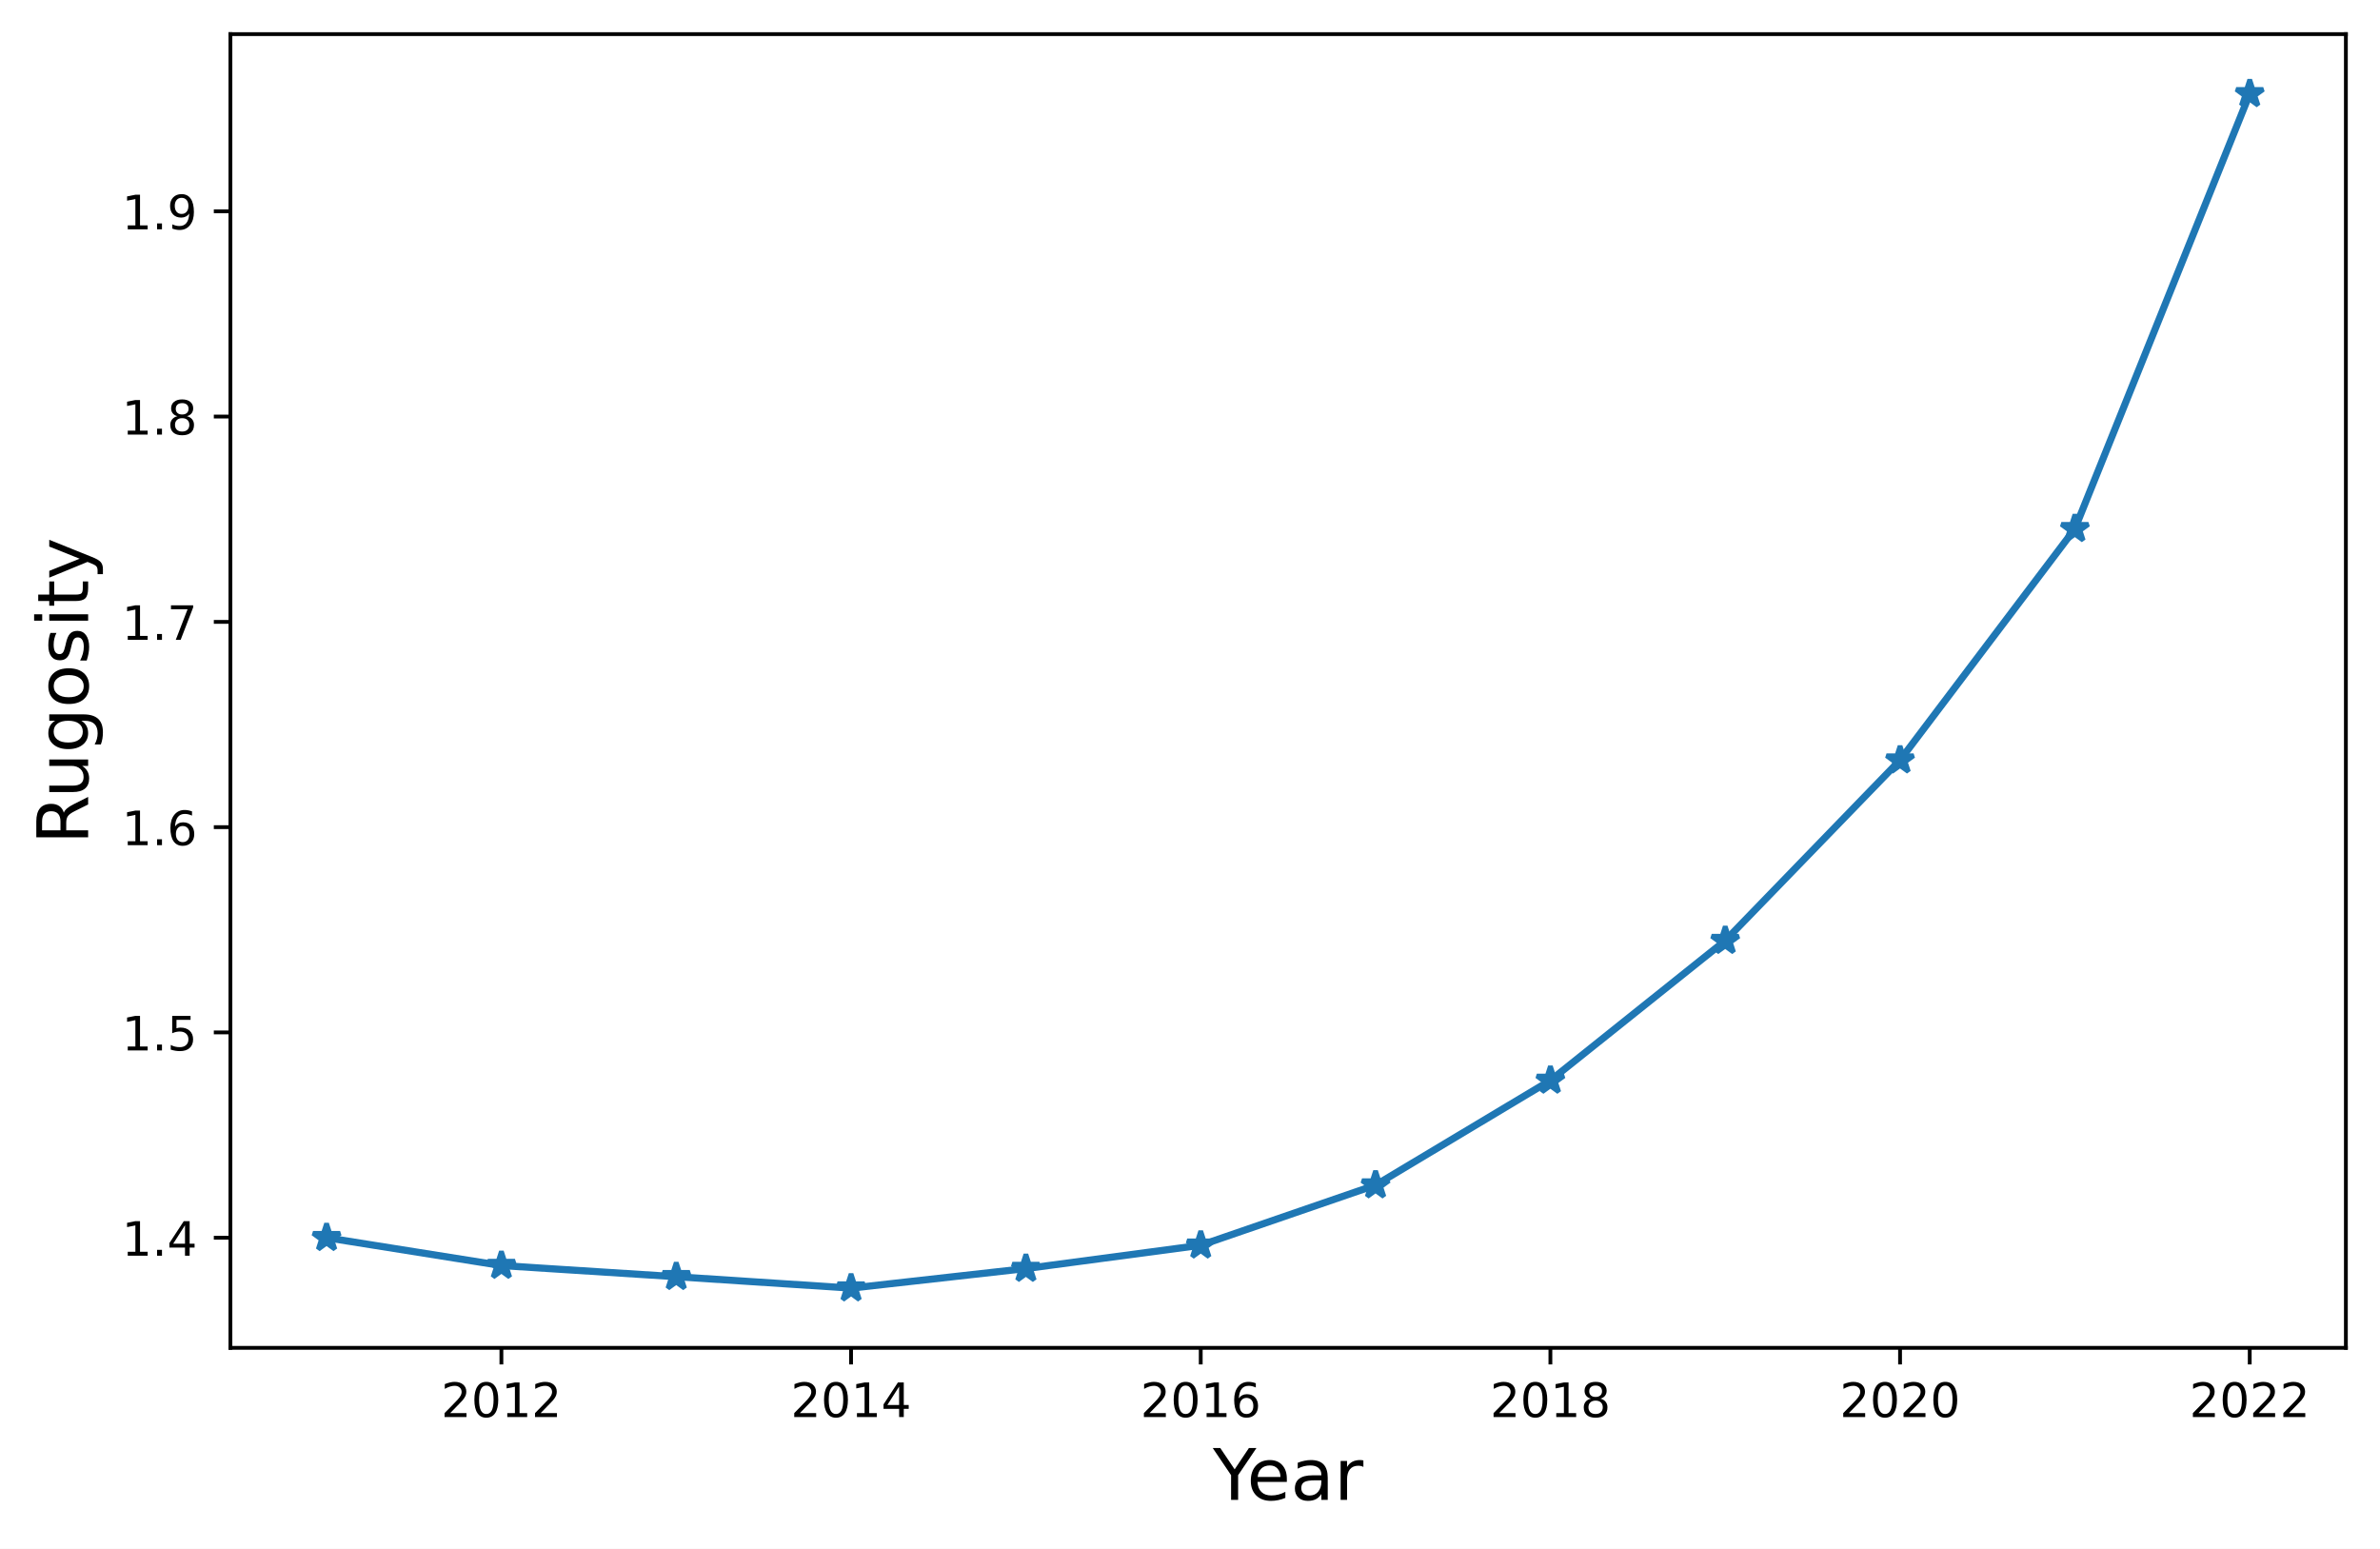
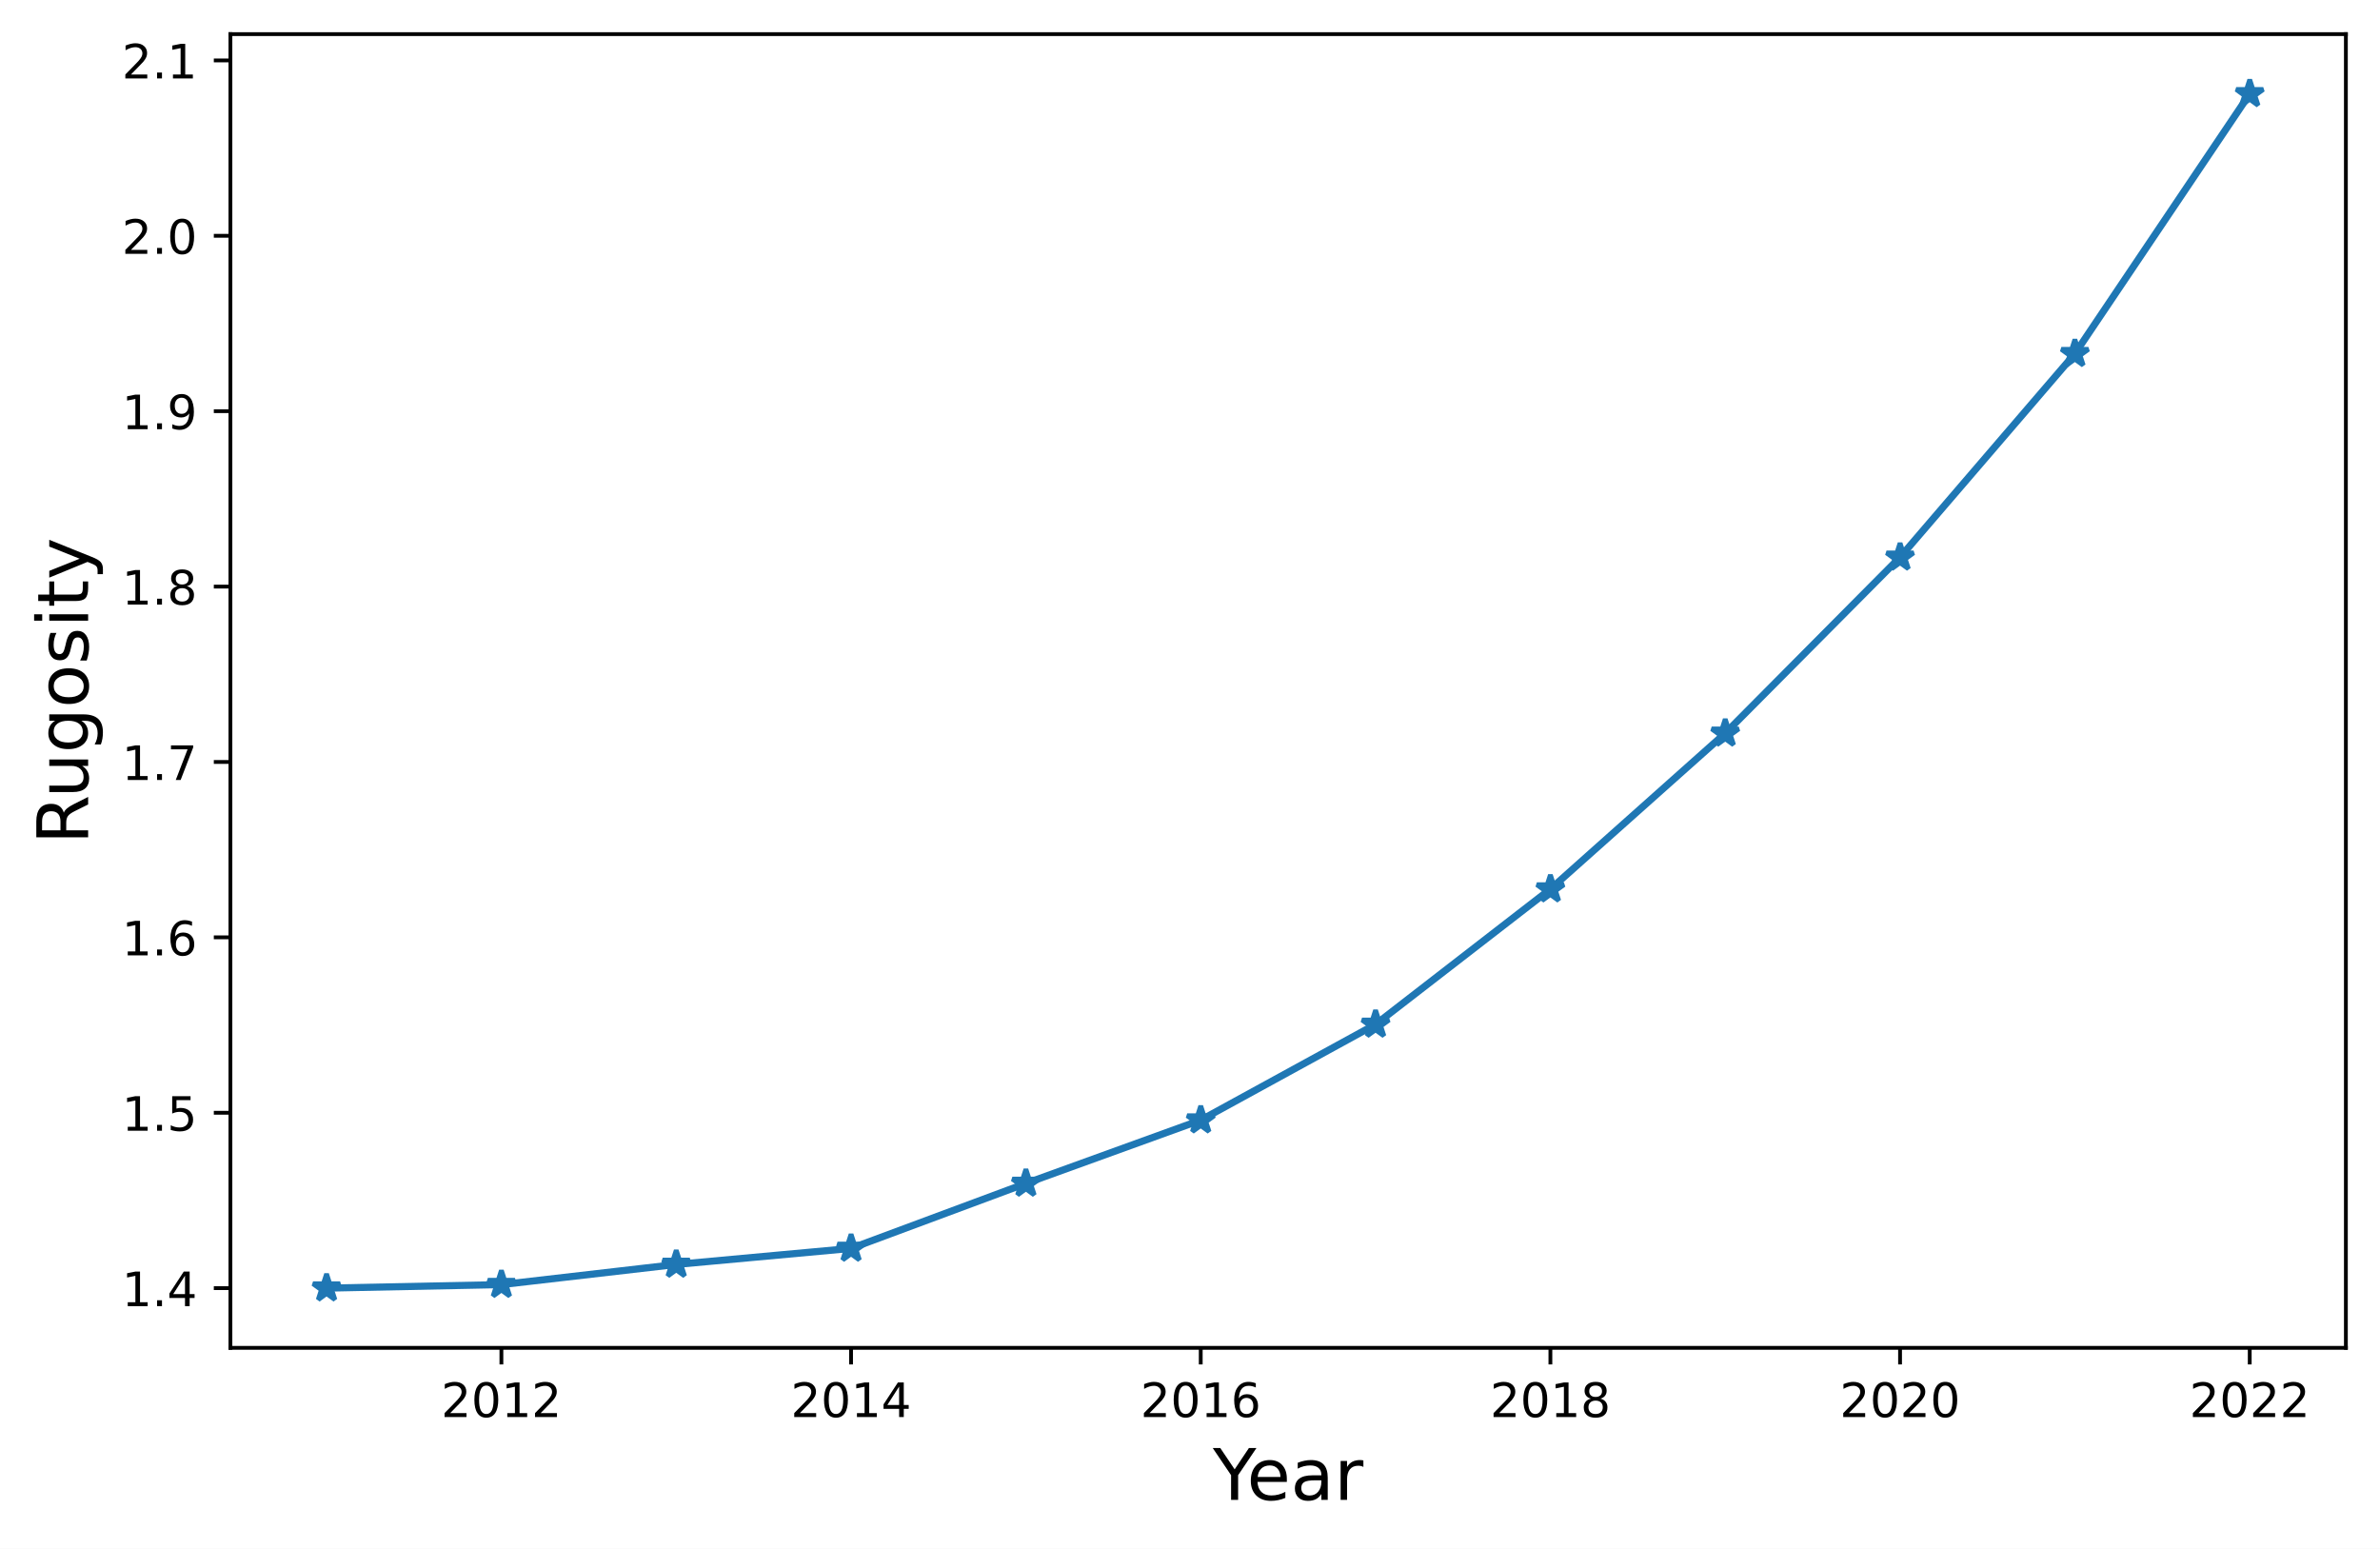
<svg xmlns="http://www.w3.org/2000/svg" xmlns:xlink="http://www.w3.org/1999/xlink" width="502.22pt" height="326.795pt" viewBox="0 0 502.22 326.795" version="1.1">
  <defs>
    <style type="text/css">*{stroke-linejoin: round; stroke-linecap: butt}</style>
  </defs>
  <g id="figure_1">
    <g id="patch_1">
      <path d="M 0 326.795  L 502.22 326.795  L 502.22 0  L 0 0  z " style="fill: #ffffff" />
    </g>
    <g id="axes_1">
      <g id="patch_2">
        <path d="M 48.62 284.4  L 495.02 284.4  L 495.02 7.2  L 48.62 7.2  z " style="fill: #ffffff" />
      </g>
      <g id="matplotlib.axis_1">
        <g id="xtick_1">
          <g id="line2d_1">
            <defs>
-               <path id="m57cb8772f5" d="M 0 0  L 0 3.5  " style="stroke: #000000; stroke-width: 0.8" />
+               <path id="m8e5c6a7c73" d="M 0 0  L 0 3.5  " style="stroke: #000000; stroke-width: 0.8" />
            </defs>
            <g>
-               <use xlink:href="#m57cb8772f5" x="105.804" y="284.4" style="stroke: #000000; stroke-width: 0.8" />
+               <use xlink:href="#m8e5c6a7c73" x="105.804" y="284.4" style="stroke: #000000; stroke-width: 0.8" />
            </g>
          </g>
          <g id="text_1">
            <g transform="translate(93.07878 298.9984) scale(0.1 -0.1)">
              <defs>
                <path id="DejaVuSans-32" d="M 1228 531  L 3431 531  L 3431 0  L 469 0  L 469 531  Q 828 903 1448 1529  Q 2069 2156 2228 2338  Q 2531 2678 2651 2914  Q 2772 3150 2772 3378  Q 2772 3750 2511 3984  Q 2250 4219 1831 4219  Q 1534 4219 1204 4116  Q 875 4013 500 3803  L 500 4441  Q 881 4594 1212 4672  Q 1544 4750 1819 4750  Q 2544 4750 2975 4387  Q 3406 4025 3406 3419  Q 3406 3131 3298 2873  Q 3191 2616 2906 2266  Q 2828 2175 2409 1742  Q 1991 1309 1228 531  z " transform="scale(0.015625)" />
                <path id="DejaVuSans-30" d="M 2034 4250  Q 1547 4250 1301 3770  Q 1056 3291 1056 2328  Q 1056 1369 1301 889  Q 1547 409 2034 409  Q 2525 409 2770 889  Q 3016 1369 3016 2328  Q 3016 3291 2770 3770  Q 2525 4250 2034 4250  z M 2034 4750  Q 2819 4750 3233 4129  Q 3647 3509 3647 2328  Q 3647 1150 3233 529  Q 2819 -91 2034 -91  Q 1250 -91 836 529  Q 422 1150 422 2328  Q 422 3509 836 4129  Q 1250 4750 2034 4750  z " transform="scale(0.015625)" />
                <path id="DejaVuSans-31" d="M 794 531  L 1825 531  L 1825 4091  L 703 3866  L 703 4441  L 1819 4666  L 2450 4666  L 2450 531  L 3481 531  L 3481 0  L 794 0  L 794 531  z " transform="scale(0.015625)" />
              </defs>
              <use xlink:href="#DejaVuSans-32" />
              <use xlink:href="#DejaVuSans-30" x="63.623" />
              <use xlink:href="#DejaVuSans-31" x="127.246" />
              <use xlink:href="#DejaVuSans-32" x="190.869" />
            </g>
          </g>
        </g>
        <g id="xtick_2">
          <g id="line2d_2">
            <g>
-               <use xlink:href="#m57cb8772f5" x="179.589" y="284.4" style="stroke: #000000; stroke-width: 0.8" />
+               <use xlink:href="#m8e5c6a7c73" x="179.589" y="284.4" style="stroke: #000000; stroke-width: 0.8" />
            </g>
          </g>
          <g id="text_2">
            <g transform="translate(166.8639 298.9984) scale(0.1 -0.1)">
              <defs>
                <path id="DejaVuSans-34" d="M 2419 4116  L 825 1625  L 2419 1625  L 2419 4116  z M 2253 4666  L 3047 4666  L 3047 1625  L 3713 1625  L 3713 1100  L 3047 1100  L 3047 0  L 2419 0  L 2419 1100  L 313 1100  L 313 1709  L 2253 4666  z " transform="scale(0.015625)" />
              </defs>
              <use xlink:href="#DejaVuSans-32" />
              <use xlink:href="#DejaVuSans-30" x="63.623" />
              <use xlink:href="#DejaVuSans-31" x="127.246" />
              <use xlink:href="#DejaVuSans-34" x="190.869" />
            </g>
          </g>
        </g>
        <g id="xtick_3">
          <g id="line2d_3">
            <g>
-               <use xlink:href="#m57cb8772f5" x="253.374" y="284.4" style="stroke: #000000; stroke-width: 0.8" />
+               <use xlink:href="#m8e5c6a7c73" x="253.374" y="284.4" style="stroke: #000000; stroke-width: 0.8" />
            </g>
          </g>
          <g id="text_3">
            <g transform="translate(240.649 298.9984) scale(0.1 -0.1)">
              <defs>
                <path id="DejaVuSans-36" d="M 2113 2584  Q 1688 2584 1439 2293  Q 1191 2003 1191 1497  Q 1191 994 1439 701  Q 1688 409 2113 409  Q 2538 409 2786 701  Q 3034 994 3034 1497  Q 3034 2003 2786 2293  Q 2538 2584 2113 2584  z M 3366 4563  L 3366 3988  Q 3128 4100 2886 4159  Q 2644 4219 2406 4219  Q 1781 4219 1451 3797  Q 1122 3375 1075 2522  Q 1259 2794 1537 2939  Q 1816 3084 2150 3084  Q 2853 3084 3261 2657  Q 3669 2231 3669 1497  Q 3669 778 3244 343  Q 2819 -91 2113 -91  Q 1303 -91 875 529  Q 447 1150 447 2328  Q 447 3434 972 4092  Q 1497 4750 2381 4750  Q 2619 4750 2861 4703  Q 3103 4656 3366 4563  z " transform="scale(0.015625)" />
              </defs>
              <use xlink:href="#DejaVuSans-32" />
              <use xlink:href="#DejaVuSans-30" x="63.623" />
              <use xlink:href="#DejaVuSans-31" x="127.246" />
              <use xlink:href="#DejaVuSans-36" x="190.869" />
            </g>
          </g>
        </g>
        <g id="xtick_4">
          <g id="line2d_4">
            <g>
-               <use xlink:href="#m57cb8772f5" x="327.159" y="284.4" style="stroke: #000000; stroke-width: 0.8" />
+               <use xlink:href="#m8e5c6a7c73" x="327.159" y="284.4" style="stroke: #000000; stroke-width: 0.8" />
            </g>
          </g>
          <g id="text_4">
            <g transform="translate(314.4342 298.9984) scale(0.1 -0.1)">
              <defs>
                <path id="DejaVuSans-38" d="M 2034 2216  Q 1584 2216 1326 1975  Q 1069 1734 1069 1313  Q 1069 891 1326 650  Q 1584 409 2034 409  Q 2484 409 2743 651  Q 3003 894 3003 1313  Q 3003 1734 2745 1975  Q 2488 2216 2034 2216  z M 1403 2484  Q 997 2584 770 2862  Q 544 3141 544 3541  Q 544 4100 942 4425  Q 1341 4750 2034 4750  Q 2731 4750 3128 4425  Q 3525 4100 3525 3541  Q 3525 3141 3298 2862  Q 3072 2584 2669 2484  Q 3125 2378 3379 2068  Q 3634 1759 3634 1313  Q 3634 634 3220 271  Q 2806 -91 2034 -91  Q 1263 -91 848 271  Q 434 634 434 1313  Q 434 1759 690 2068  Q 947 2378 1403 2484  z M 1172 3481  Q 1172 3119 1398 2916  Q 1625 2713 2034 2713  Q 2441 2713 2670 2916  Q 2900 3119 2900 3481  Q 2900 3844 2670 4047  Q 2441 4250 2034 4250  Q 1625 4250 1398 4047  Q 1172 3844 1172 3481  z " transform="scale(0.015625)" />
              </defs>
              <use xlink:href="#DejaVuSans-32" />
              <use xlink:href="#DejaVuSans-30" x="63.623" />
              <use xlink:href="#DejaVuSans-31" x="127.246" />
              <use xlink:href="#DejaVuSans-38" x="190.869" />
            </g>
          </g>
        </g>
        <g id="xtick_5">
          <g id="line2d_5">
            <g>
-               <use xlink:href="#m57cb8772f5" x="400.944" y="284.4" style="stroke: #000000; stroke-width: 0.8" />
+               <use xlink:href="#m8e5c6a7c73" x="400.944" y="284.4" style="stroke: #000000; stroke-width: 0.8" />
            </g>
          </g>
          <g id="text_5">
            <g transform="translate(388.2193 298.9984) scale(0.1 -0.1)">
              <use xlink:href="#DejaVuSans-32" />
              <use xlink:href="#DejaVuSans-30" x="63.623" />
              <use xlink:href="#DejaVuSans-32" x="127.246" />
              <use xlink:href="#DejaVuSans-30" x="190.869" />
            </g>
          </g>
        </g>
        <g id="xtick_6">
          <g id="line2d_6">
            <g>
-               <use xlink:href="#m57cb8772f5" x="474.729" y="284.4" style="stroke: #000000; stroke-width: 0.8" />
+               <use xlink:href="#m8e5c6a7c73" x="474.729" y="284.4" style="stroke: #000000; stroke-width: 0.8" />
            </g>
          </g>
          <g id="text_6">
            <g transform="translate(462.0044 298.9984) scale(0.1 -0.1)">
              <use xlink:href="#DejaVuSans-32" />
              <use xlink:href="#DejaVuSans-30" x="63.623" />
              <use xlink:href="#DejaVuSans-32" x="127.246" />
              <use xlink:href="#DejaVuSans-32" x="190.869" />
            </g>
          </g>
        </g>
        <g id="text_7">
          <g transform="translate(255.9391 316.4758) scale(0.15 -0.15)">
            <defs>
              <path id="DejaVuSans-59" d="M -13 4666  L 666 4666  L 1959 2747  L 3244 4666  L 3922 4666  L 2272 2222  L 2272 0  L 1638 0  L 1638 2222  L -13 4666  z " transform="scale(0.015625)" />
              <path id="DejaVuSans-65" d="M 3597 1894  L 3597 1613  L 953 1613  Q 991 1019 1311 708  Q 1631 397 2203 397  Q 2534 397 2845 478  Q 3156 559 3463 722  L 3463 178  Q 3153 47 2828 -22  Q 2503 -91 2169 -91  Q 1331 -91 842 396  Q 353 884 353 1716  Q 353 2575 817 3079  Q 1281 3584 2069 3584  Q 2775 3584 3186 3129  Q 3597 2675 3597 1894  z M 3022 2063  Q 3016 2534 2758 2815  Q 2500 3097 2075 3097  Q 1594 3097 1305 2825  Q 1016 2553 972 2059  L 3022 2063  z " transform="scale(0.015625)" />
              <path id="DejaVuSans-61" d="M 2194 1759  Q 1497 1759 1228 1600  Q 959 1441 959 1056  Q 959 750 1161 570  Q 1363 391 1709 391  Q 2188 391 2477 730  Q 2766 1069 2766 1631  L 2766 1759  L 2194 1759  z M 3341 1997  L 3341 0  L 2766 0  L 2766 531  Q 2569 213 2275 61  Q 1981 -91 1556 -91  Q 1019 -91 701 211  Q 384 513 384 1019  Q 384 1609 779 1909  Q 1175 2209 1959 2209  L 2766 2209  L 2766 2266  Q 2766 2663 2505 2880  Q 2244 3097 1772 3097  Q 1472 3097 1187 3025  Q 903 2953 641 2809  L 641 3341  Q 956 3463 1253 3523  Q 1550 3584 1831 3584  Q 2591 3584 2966 3190  Q 3341 2797 3341 1997  z " transform="scale(0.015625)" />
              <path id="DejaVuSans-72" d="M 2631 2963  Q 2534 3019 2420 3045  Q 2306 3072 2169 3072  Q 1681 3072 1420 2755  Q 1159 2438 1159 1844  L 1159 0  L 581 0  L 581 3500  L 1159 3500  L 1159 2956  Q 1341 3275 1631 3429  Q 1922 3584 2338 3584  Q 2397 3584 2469 3576  Q 2541 3569 2628 3553  L 2631 2963  z " transform="scale(0.015625)" />
            </defs>
            <use xlink:href="#DejaVuSans-59" />
            <use xlink:href="#DejaVuSans-65" x="47.834" />
            <use xlink:href="#DejaVuSans-61" x="109.357" />
            <use xlink:href="#DejaVuSans-72" x="170.637" />
          </g>
        </g>
      </g>
      <g id="matplotlib.axis_2">
        <g id="ytick_1">
          <g id="line2d_7">
            <defs>
-               <path id="m6bf9afda29" d="M 0 0  L -3.5 0  " style="stroke: #000000; stroke-width: 0.8" />
+               <path id="m30c102a03a" d="M 0 0  L -3.5 0  " style="stroke: #000000; stroke-width: 0.8" />
            </defs>
            <g>
-               <use xlink:href="#m6bf9afda29" x="48.62" y="261.163" style="stroke: #000000; stroke-width: 0.8" />
+               <use xlink:href="#m30c102a03a" x="48.62" y="271.8" style="stroke: #000000; stroke-width: 0.8" />
            </g>
          </g>
          <g id="text_8">
-             <g transform="translate(25.71719 264.9621) scale(0.1 -0.1)">
+             <g transform="translate(25.71719 275.5992) scale(0.1 -0.1)">
              <defs>
                <path id="DejaVuSans-2e" d="M 684 794  L 1344 794  L 1344 0  L 684 0  L 684 794  z " transform="scale(0.015625)" />
              </defs>
              <use xlink:href="#DejaVuSans-31" />
              <use xlink:href="#DejaVuSans-2e" x="63.623" />
              <use xlink:href="#DejaVuSans-34" x="95.41" />
            </g>
          </g>
        </g>
        <g id="ytick_2">
          <g id="line2d_8">
            <g>
-               <use xlink:href="#m6bf9afda29" x="48.62" y="217.847" style="stroke: #000000; stroke-width: 0.8" />
+               <use xlink:href="#m30c102a03a" x="48.62" y="234.793" style="stroke: #000000; stroke-width: 0.8" />
            </g>
          </g>
          <g id="text_9">
-             <g transform="translate(25.71719 221.6465) scale(0.1 -0.1)">
+             <g transform="translate(25.71719 238.5919) scale(0.1 -0.1)">
              <defs>
                <path id="DejaVuSans-35" d="M 691 4666  L 3169 4666  L 3169 4134  L 1269 4134  L 1269 2991  Q 1406 3038 1543 3061  Q 1681 3084 1819 3084  Q 2600 3084 3056 2656  Q 3513 2228 3513 1497  Q 3513 744 3044 326  Q 2575 -91 1722 -91  Q 1428 -91 1123 -41  Q 819 9 494 109  L 494 744  Q 775 591 1075 516  Q 1375 441 1709 441  Q 2250 441 2565 725  Q 2881 1009 2881 1497  Q 2881 1984 2565 2268  Q 2250 2553 1709 2553  Q 1456 2553 1204 2497  Q 953 2441 691 2322  L 691 4666  z " transform="scale(0.015625)" />
              </defs>
              <use xlink:href="#DejaVuSans-31" />
              <use xlink:href="#DejaVuSans-2e" x="63.623" />
              <use xlink:href="#DejaVuSans-35" x="95.41" />
            </g>
          </g>
        </g>
        <g id="ytick_3">
          <g id="line2d_9">
            <g>
-               <use xlink:href="#m6bf9afda29" x="48.62" y="174.532" style="stroke: #000000; stroke-width: 0.8" />
+               <use xlink:href="#m30c102a03a" x="48.62" y="197.785" style="stroke: #000000; stroke-width: 0.8" />
            </g>
          </g>
          <g id="text_10">
-             <g transform="translate(25.71719 178.3308) scale(0.1 -0.1)">
+             <g transform="translate(25.71719 201.5846) scale(0.1 -0.1)">
              <use xlink:href="#DejaVuSans-31" />
              <use xlink:href="#DejaVuSans-2e" x="63.623" />
              <use xlink:href="#DejaVuSans-36" x="95.41" />
            </g>
          </g>
        </g>
        <g id="ytick_4">
          <g id="line2d_10">
            <g>
-               <use xlink:href="#m6bf9afda29" x="48.62" y="131.216" style="stroke: #000000; stroke-width: 0.8" />
+               <use xlink:href="#m30c102a03a" x="48.62" y="160.778" style="stroke: #000000; stroke-width: 0.8" />
            </g>
          </g>
          <g id="text_11">
-             <g transform="translate(25.71719 135.0152) scale(0.1 -0.1)">
+             <g transform="translate(25.71719 164.5773) scale(0.1 -0.1)">
              <defs>
                <path id="DejaVuSans-37" d="M 525 4666  L 3525 4666  L 3525 4397  L 1831 0  L 1172 0  L 2766 4134  L 525 4134  L 525 4666  z " transform="scale(0.015625)" />
              </defs>
              <use xlink:href="#DejaVuSans-31" />
              <use xlink:href="#DejaVuSans-2e" x="63.623" />
              <use xlink:href="#DejaVuSans-37" x="95.41" />
            </g>
          </g>
        </g>
        <g id="ytick_5">
          <g id="line2d_11">
            <g>
-               <use xlink:href="#m6bf9afda29" x="48.62" y="87.9" style="stroke: #000000; stroke-width: 0.8" />
+               <use xlink:href="#m30c102a03a" x="48.62" y="123.771" style="stroke: #000000; stroke-width: 0.8" />
            </g>
          </g>
          <g id="text_12">
-             <g transform="translate(25.71719 91.69957) scale(0.1 -0.1)">
+             <g transform="translate(25.71719 127.57) scale(0.1 -0.1)">
              <use xlink:href="#DejaVuSans-31" />
              <use xlink:href="#DejaVuSans-2e" x="63.623" />
              <use xlink:href="#DejaVuSans-38" x="95.41" />
            </g>
          </g>
        </g>
        <g id="ytick_6">
          <g id="line2d_12">
            <g>
-               <use xlink:href="#m6bf9afda29" x="48.62" y="44.585" style="stroke: #000000; stroke-width: 0.8" />
+               <use xlink:href="#m30c102a03a" x="48.62" y="86.763" style="stroke: #000000; stroke-width: 0.8" />
            </g>
          </g>
          <g id="text_13">
-             <g transform="translate(25.71719 48.38394) scale(0.1 -0.1)">
+             <g transform="translate(25.71719 90.56266) scale(0.1 -0.1)">
              <defs>
                <path id="DejaVuSans-39" d="M 703 97  L 703 672  Q 941 559 1184 500  Q 1428 441 1663 441  Q 2288 441 2617 861  Q 2947 1281 2994 2138  Q 2813 1869 2534 1725  Q 2256 1581 1919 1581  Q 1219 1581 811 2004  Q 403 2428 403 3163  Q 403 3881 828 4315  Q 1253 4750 1959 4750  Q 2769 4750 3195 4129  Q 3622 3509 3622 2328  Q 3622 1225 3098 567  Q 2575 -91 1691 -91  Q 1453 -91 1209 -44  Q 966 3 703 97  z M 1959 2075  Q 2384 2075 2632 2365  Q 2881 2656 2881 3163  Q 2881 3666 2632 3958  Q 2384 4250 1959 4250  Q 1534 4250 1286 3958  Q 1038 3666 1038 3163  Q 1038 2656 1286 2365  Q 1534 2075 1959 2075  z " transform="scale(0.015625)" />
              </defs>
              <use xlink:href="#DejaVuSans-31" />
              <use xlink:href="#DejaVuSans-2e" x="63.623" />
              <use xlink:href="#DejaVuSans-39" x="95.41" />
            </g>
          </g>
        </g>
-         <g id="text_14">
+         <g id="ytick_7">
+           <g id="line2d_13">
+             <g>
+               <use xlink:href="#m30c102a03a" x="48.62" y="49.756" style="stroke: #000000; stroke-width: 0.8" />
+             </g>
+           </g>
+           <g id="text_14">
+             <g transform="translate(25.71719 53.55535) scale(0.1 -0.1)">
+               <use xlink:href="#DejaVuSans-32" />
+               <use xlink:href="#DejaVuSans-2e" x="63.623" />
+               <use xlink:href="#DejaVuSans-30" x="95.41" />
+             </g>
+           </g>
+         </g>
+         <g id="ytick_8">
+           <g id="line2d_14">
+             <g>
+               <use xlink:href="#m30c102a03a" x="48.62" y="12.749" style="stroke: #000000; stroke-width: 0.8" />
+             </g>
+           </g>
+           <g id="text_15">
+             <g transform="translate(25.71719 16.54803) scale(0.1 -0.1)">
+               <use xlink:href="#DejaVuSans-32" />
+               <use xlink:href="#DejaVuSans-2e" x="63.623" />
+               <use xlink:href="#DejaVuSans-31" x="95.41" />
+             </g>
+           </g>
+         </g>
+         <g id="text_16">
          <g transform="translate(18.59766 178.1473) rotate(-90) scale(0.15 -0.15)">
            <defs>
              <path id="DejaVuSans-52" d="M 2841 2188  Q 3044 2119 3236 1894  Q 3428 1669 3622 1275  L 4263 0  L 3584 0  L 2988 1197  Q 2756 1666 2539 1819  Q 2322 1972 1947 1972  L 1259 1972  L 1259 0  L 628 0  L 628 4666  L 2053 4666  Q 2853 4666 3247 4331  Q 3641 3997 3641 3322  Q 3641 2881 3436 2590  Q 3231 2300 2841 2188  z M 1259 4147  L 1259 2491  L 2053 2491  Q 2509 2491 2742 2702  Q 2975 2913 2975 3322  Q 2975 3731 2742 3939  Q 2509 4147 2053 4147  L 1259 4147  z " transform="scale(0.015625)" />
              <path id="DejaVuSans-75" d="M 544 1381  L 544 3500  L 1119 3500  L 1119 1403  Q 1119 906 1312 657  Q 1506 409 1894 409  Q 2359 409 2629 706  Q 2900 1003 2900 1516  L 2900 3500  L 3475 3500  L 3475 0  L 2900 0  L 2900 538  Q 2691 219 2414 64  Q 2138 -91 1772 -91  Q 1169 -91 856 284  Q 544 659 544 1381  z M 1991 3584  L 1991 3584  z " transform="scale(0.015625)" />
              <path id="DejaVuSans-67" d="M 2906 1791  Q 2906 2416 2648 2759  Q 2391 3103 1925 3103  Q 1463 3103 1205 2759  Q 947 2416 947 1791  Q 947 1169 1205 825  Q 1463 481 1925 481  Q 2391 481 2648 825  Q 2906 1169 2906 1791  z M 3481 434  Q 3481 -459 3084 -895  Q 2688 -1331 1869 -1331  Q 1566 -1331 1297 -1286  Q 1028 -1241 775 -1147  L 775 -588  Q 1028 -725 1275 -790  Q 1522 -856 1778 -856  Q 2344 -856 2625 -561  Q 2906 -266 2906 331  L 2906 616  Q 2728 306 2450 153  Q 2172 0 1784 0  Q 1141 0 747 490  Q 353 981 353 1791  Q 353 2603 747 3093  Q 1141 3584 1784 3584  Q 2172 3584 2450 3431  Q 2728 3278 2906 2969  L 2906 3500  L 3481 3500  L 3481 434  z " transform="scale(0.015625)" />
              <path id="DejaVuSans-6f" d="M 1959 3097  Q 1497 3097 1228 2736  Q 959 2375 959 1747  Q 959 1119 1226 758  Q 1494 397 1959 397  Q 2419 397 2687 759  Q 2956 1122 2956 1747  Q 2956 2369 2687 2733  Q 2419 3097 1959 3097  z M 1959 3584  Q 2709 3584 3137 3096  Q 3566 2609 3566 1747  Q 3566 888 3137 398  Q 2709 -91 1959 -91  Q 1206 -91 779 398  Q 353 888 353 1747  Q 353 2609 779 3096  Q 1206 3584 1959 3584  z " transform="scale(0.015625)" />
              <path id="DejaVuSans-73" d="M 2834 3397  L 2834 2853  Q 2591 2978 2328 3040  Q 2066 3103 1784 3103  Q 1356 3103 1142 2972  Q 928 2841 928 2578  Q 928 2378 1081 2264  Q 1234 2150 1697 2047  L 1894 2003  Q 2506 1872 2764 1633  Q 3022 1394 3022 966  Q 3022 478 2636 193  Q 2250 -91 1575 -91  Q 1294 -91 989 -36  Q 684 19 347 128  L 347 722  Q 666 556 975 473  Q 1284 391 1588 391  Q 1994 391 2212 530  Q 2431 669 2431 922  Q 2431 1156 2273 1281  Q 2116 1406 1581 1522  L 1381 1569  Q 847 1681 609 1914  Q 372 2147 372 2553  Q 372 3047 722 3315  Q 1072 3584 1716 3584  Q 2034 3584 2315 3537  Q 2597 3491 2834 3397  z " transform="scale(0.015625)" />
              <path id="DejaVuSans-69" d="M 603 3500  L 1178 3500  L 1178 0  L 603 0  L 603 3500  z M 603 4863  L 1178 4863  L 1178 4134  L 603 4134  L 603 4863  z " transform="scale(0.015625)" />
              <path id="DejaVuSans-74" d="M 1172 4494  L 1172 3500  L 2356 3500  L 2356 3053  L 1172 3053  L 1172 1153  Q 1172 725 1289 603  Q 1406 481 1766 481  L 2356 481  L 2356 0  L 1766 0  Q 1100 0 847 248  Q 594 497 594 1153  L 594 3053  L 172 3053  L 172 3500  L 594 3500  L 594 4494  L 1172 4494  z " transform="scale(0.015625)" />
              <path id="DejaVuSans-79" d="M 2059 -325  Q 1816 -950 1584 -1140  Q 1353 -1331 966 -1331  L 506 -1331  L 506 -850  L 844 -850  Q 1081 -850 1212 -737  Q 1344 -625 1503 -206  L 1606 56  L 191 3500  L 800 3500  L 1894 763  L 2988 3500  L 3597 3500  L 2059 -325  z " transform="scale(0.015625)" />
            </defs>
            <use xlink:href="#DejaVuSans-52" />
            <use xlink:href="#DejaVuSans-75" x="64.982" />
            <use xlink:href="#DejaVuSans-67" x="128.361" />
            <use xlink:href="#DejaVuSans-6f" x="191.838" />
            <use xlink:href="#DejaVuSans-73" x="253.02" />
            <use xlink:href="#DejaVuSans-69" x="305.119" />
            <use xlink:href="#DejaVuSans-74" x="332.902" />
            <use xlink:href="#DejaVuSans-79" x="372.111" />
          </g>
        </g>
      </g>
-       <g id="line2d_13">
-         <path d="M 68.911 261.163  L 105.804 267.04  L 142.696 269.392  L 179.589 271.8  L 216.481 267.671  L 253.374 262.756  L 290.267 250.055  L 327.159 227.969  L 364.052 198.476  L 400.944 160.39  L 437.837 111.57  L 474.729 19.8  " clip-path="url(#p1f48d6a5d5)" style="fill: none; stroke: #1f77b4; stroke-width: 1.5; stroke-linecap: square" />
+       <g id="line2d_15">
+         <path d="M 68.911 271.8  L 105.804 271.058  L 142.696 266.801  L 179.589 263.419  L 216.481 249.705  L 253.374 236.348  L 290.267 216.15  L 327.159 187.603  L 364.052 154.726  L 400.944 117.588  L 437.837 74.632  L 474.729 19.8  " clip-path="url(#p420f8b41bc)" style="fill: none; stroke: #1f77b4; stroke-width: 1.5; stroke-linecap: square" />
        <defs>
-           <path id="m5bbd548cbb" d="M 0 -3  L -0.674 -0.927  L -2.853 -0.927  L -1.09 0.354  L -1.763 2.427  L -0 1.146  L 1.763 2.427  L 1.09 0.354  L 2.853 -0.927  L 0.674 -0.927  z " style="stroke: #1f77b4; stroke-linejoin: bevel" />
+           <path id="m760b869746" d="M 0 -3  L -0.674 -0.927  L -2.853 -0.927  L -1.09 0.354  L -1.763 2.427  L -0 1.146  L 1.763 2.427  L 1.09 0.354  L 2.853 -0.927  L 0.674 -0.927  z " style="stroke: #1f77b4; stroke-linejoin: bevel" />
        </defs>
-         <g clip-path="url(#p1f48d6a5d5)">
-           <use xlink:href="#m5bbd548cbb" x="68.911" y="261.163" style="fill: #1f77b4; stroke: #1f77b4; stroke-linejoin: bevel" />
-           <use xlink:href="#m5bbd548cbb" x="105.804" y="267.04" style="fill: #1f77b4; stroke: #1f77b4; stroke-linejoin: bevel" />
-           <use xlink:href="#m5bbd548cbb" x="142.696" y="269.392" style="fill: #1f77b4; stroke: #1f77b4; stroke-linejoin: bevel" />
-           <use xlink:href="#m5bbd548cbb" x="179.589" y="271.8" style="fill: #1f77b4; stroke: #1f77b4; stroke-linejoin: bevel" />
-           <use xlink:href="#m5bbd548cbb" x="216.481" y="267.671" style="fill: #1f77b4; stroke: #1f77b4; stroke-linejoin: bevel" />
-           <use xlink:href="#m5bbd548cbb" x="253.374" y="262.756" style="fill: #1f77b4; stroke: #1f77b4; stroke-linejoin: bevel" />
-           <use xlink:href="#m5bbd548cbb" x="290.267" y="250.055" style="fill: #1f77b4; stroke: #1f77b4; stroke-linejoin: bevel" />
-           <use xlink:href="#m5bbd548cbb" x="327.159" y="227.969" style="fill: #1f77b4; stroke: #1f77b4; stroke-linejoin: bevel" />
-           <use xlink:href="#m5bbd548cbb" x="364.052" y="198.476" style="fill: #1f77b4; stroke: #1f77b4; stroke-linejoin: bevel" />
-           <use xlink:href="#m5bbd548cbb" x="400.944" y="160.39" style="fill: #1f77b4; stroke: #1f77b4; stroke-linejoin: bevel" />
-           <use xlink:href="#m5bbd548cbb" x="437.837" y="111.57" style="fill: #1f77b4; stroke: #1f77b4; stroke-linejoin: bevel" />
-           <use xlink:href="#m5bbd548cbb" x="474.729" y="19.8" style="fill: #1f77b4; stroke: #1f77b4; stroke-linejoin: bevel" />
+         <g clip-path="url(#p420f8b41bc)">
+           <use xlink:href="#m760b869746" x="68.911" y="271.8" style="fill: #1f77b4; stroke: #1f77b4; stroke-linejoin: bevel" />
+           <use xlink:href="#m760b869746" x="105.804" y="271.058" style="fill: #1f77b4; stroke: #1f77b4; stroke-linejoin: bevel" />
+           <use xlink:href="#m760b869746" x="142.696" y="266.801" style="fill: #1f77b4; stroke: #1f77b4; stroke-linejoin: bevel" />
+           <use xlink:href="#m760b869746" x="179.589" y="263.419" style="fill: #1f77b4; stroke: #1f77b4; stroke-linejoin: bevel" />
+           <use xlink:href="#m760b869746" x="216.481" y="249.705" style="fill: #1f77b4; stroke: #1f77b4; stroke-linejoin: bevel" />
+           <use xlink:href="#m760b869746" x="253.374" y="236.348" style="fill: #1f77b4; stroke: #1f77b4; stroke-linejoin: bevel" />
+           <use xlink:href="#m760b869746" x="290.267" y="216.15" style="fill: #1f77b4; stroke: #1f77b4; stroke-linejoin: bevel" />
+           <use xlink:href="#m760b869746" x="327.159" y="187.603" style="fill: #1f77b4; stroke: #1f77b4; stroke-linejoin: bevel" />
+           <use xlink:href="#m760b869746" x="364.052" y="154.726" style="fill: #1f77b4; stroke: #1f77b4; stroke-linejoin: bevel" />
+           <use xlink:href="#m760b869746" x="400.944" y="117.588" style="fill: #1f77b4; stroke: #1f77b4; stroke-linejoin: bevel" />
+           <use xlink:href="#m760b869746" x="437.837" y="74.632" style="fill: #1f77b4; stroke: #1f77b4; stroke-linejoin: bevel" />
+           <use xlink:href="#m760b869746" x="474.729" y="19.8" style="fill: #1f77b4; stroke: #1f77b4; stroke-linejoin: bevel" />
        </g>
      </g>
      <g id="patch_3">
        <path d="M 48.62 284.4  L 48.62 7.2  " style="fill: none; stroke: #000000; stroke-width: 0.8; stroke-linejoin: miter; stroke-linecap: square" />
      </g>
      <g id="patch_4">
        <path d="M 495.02 284.4  L 495.02 7.2  " style="fill: none; stroke: #000000; stroke-width: 0.8; stroke-linejoin: miter; stroke-linecap: square" />
      </g>
      <g id="patch_5">
        <path d="M 48.62 284.4  L 495.02 284.4  " style="fill: none; stroke: #000000; stroke-width: 0.8; stroke-linejoin: miter; stroke-linecap: square" />
      </g>
      <g id="patch_6">
        <path d="M 48.62 7.2  L 495.02 7.2  " style="fill: none; stroke: #000000; stroke-width: 0.8; stroke-linejoin: miter; stroke-linecap: square" />
      </g>
    </g>
  </g>
  <defs>
-     <clipPath id="p1f48d6a5d5">
+     <clipPath id="p420f8b41bc">
      <rect x="48.62" y="7.2" width="446.4" height="277.2" />
    </clipPath>
  </defs>
</svg>
